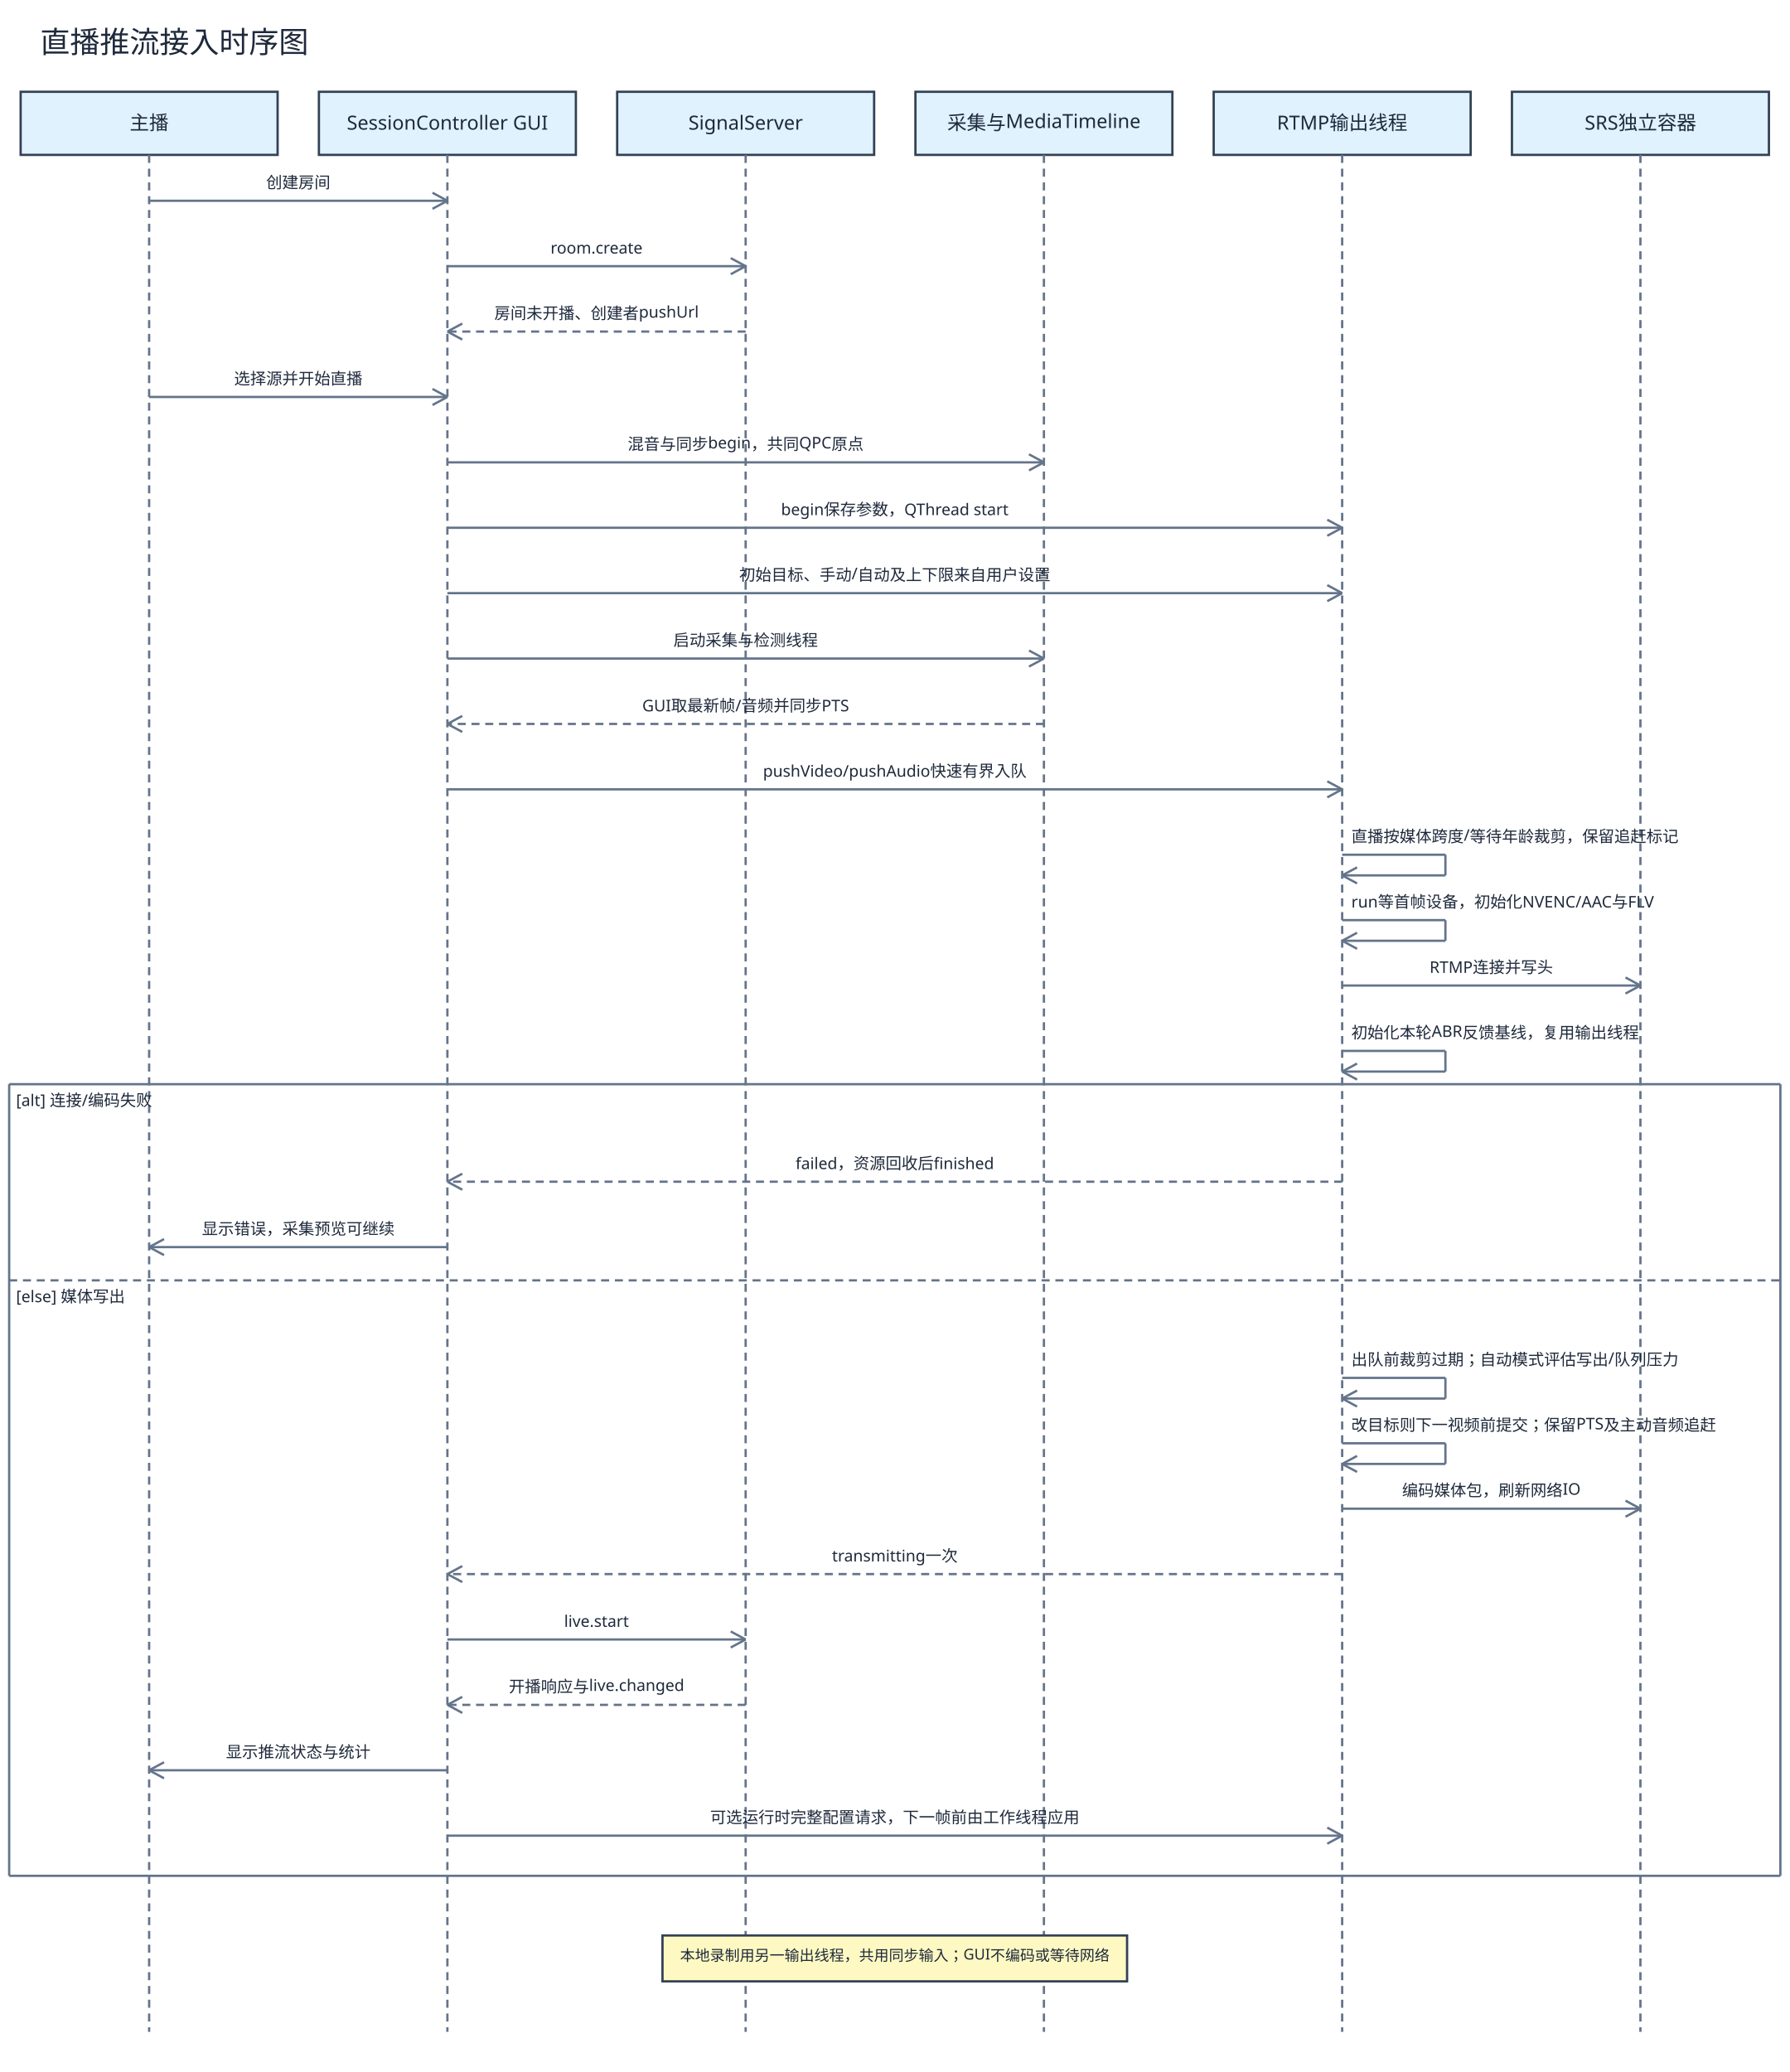
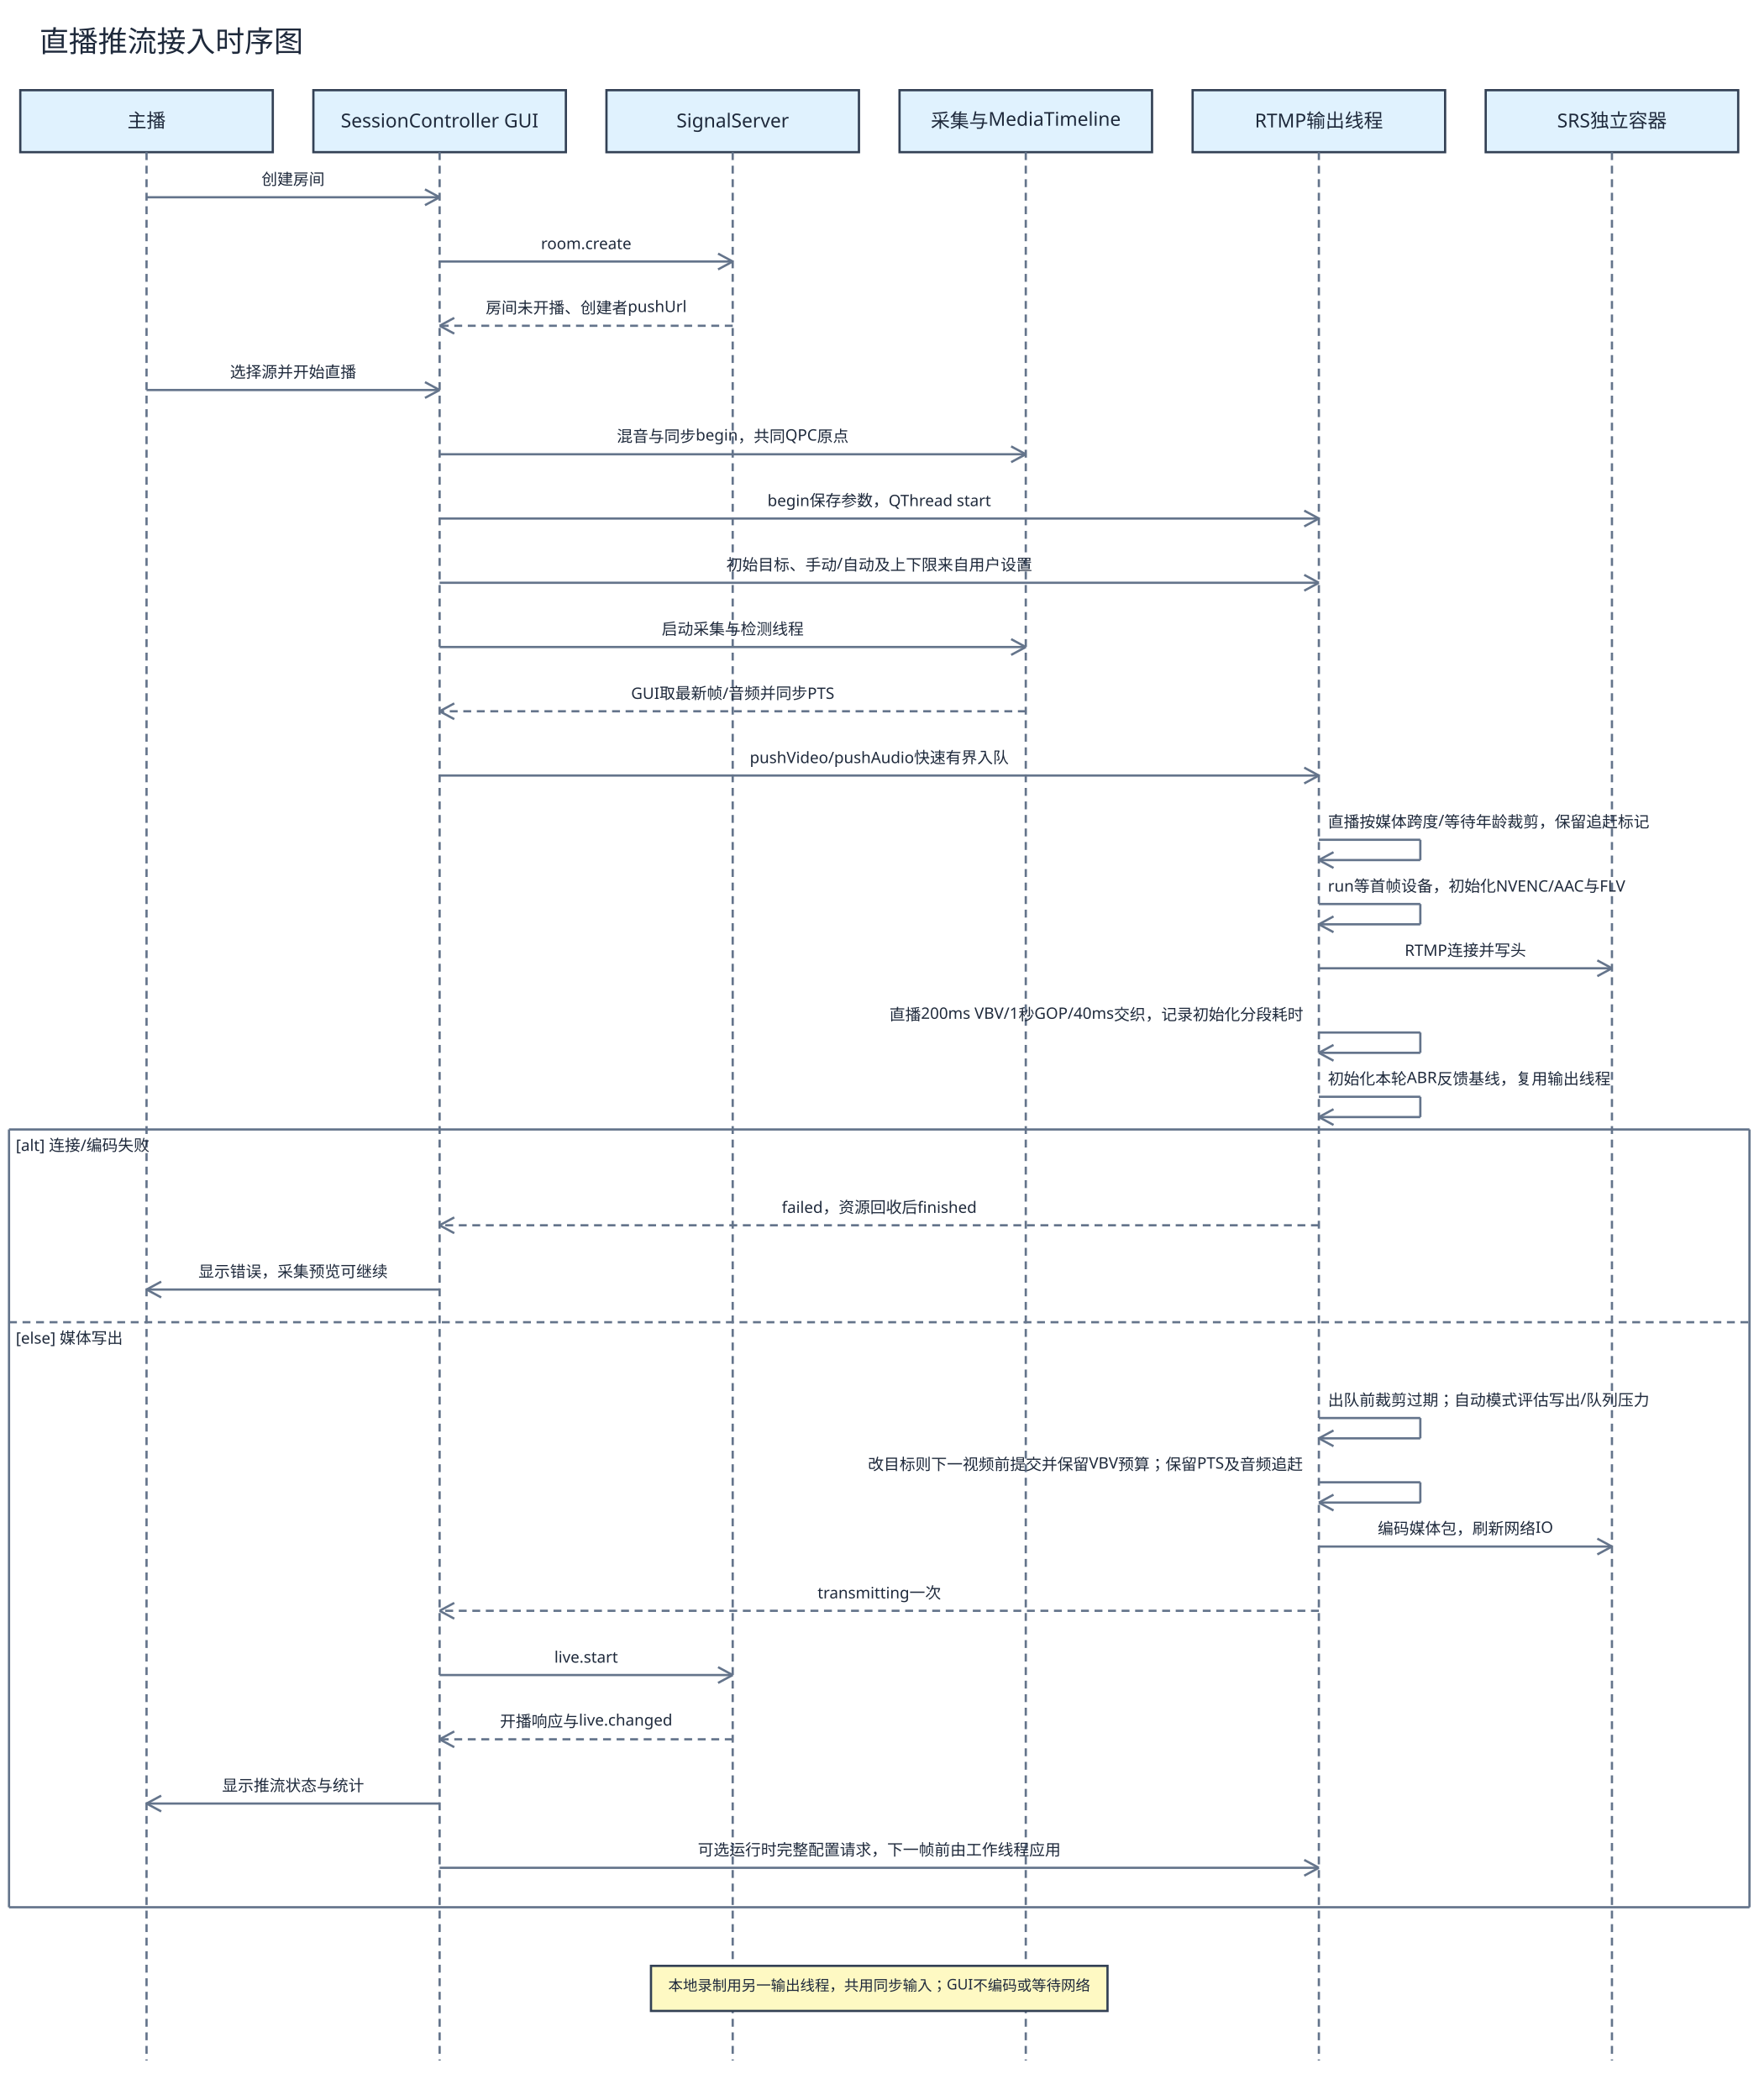
- <svg xmlns="http://www.w3.org/2000/svg" width="1560" height="1806" viewBox="0 0 1560 1806">
+ <svg xmlns="http://www.w3.org/2000/svg" width="1560" height="1863" viewBox="0 0 1560 1863">
  <text x="35" y="46" fill="#1e293b" font-family="Microsoft YaHei, sans-serif" font-size="26" text-anchor="start">直播推流接入时序图</text>
  <rect x="18.0" y="80" width="224" height="55" fill="#e0f2fe" stroke="#334155" stroke-width="2" />
  <text x="130.0" y="113" fill="#1e293b" font-family="Microsoft YaHei, sans-serif" font-size="17" text-anchor="middle">主播</text>
-   <line x1="130.0" y1="135" x2="130.0" y2="1771" stroke="#64748b" stroke-width="2" stroke-dasharray="7 5" />
+   <line x1="130.0" y1="135" x2="130.0" y2="1828" stroke="#64748b" stroke-width="2" stroke-dasharray="7 5" />
  <rect x="278.0" y="80" width="224" height="55" fill="#e0f2fe" stroke="#334155" stroke-width="2" />
  <text x="390.0" y="113" fill="#1e293b" font-family="Microsoft YaHei, sans-serif" font-size="17" text-anchor="middle">SessionController GUI</text>
-   <line x1="390.0" y1="135" x2="390.0" y2="1771" stroke="#64748b" stroke-width="2" stroke-dasharray="7 5" />
+   <line x1="390.0" y1="135" x2="390.0" y2="1828" stroke="#64748b" stroke-width="2" stroke-dasharray="7 5" />
  <rect x="538.0" y="80" width="224" height="55" fill="#e0f2fe" stroke="#334155" stroke-width="2" />
  <text x="650.0" y="113" fill="#1e293b" font-family="Microsoft YaHei, sans-serif" font-size="17" text-anchor="middle">SignalServer</text>
-   <line x1="650.0" y1="135" x2="650.0" y2="1771" stroke="#64748b" stroke-width="2" stroke-dasharray="7 5" />
+   <line x1="650.0" y1="135" x2="650.0" y2="1828" stroke="#64748b" stroke-width="2" stroke-dasharray="7 5" />
  <rect x="798.0" y="80" width="224" height="55" fill="#e0f2fe" stroke="#334155" stroke-width="2" />
  <text x="910.0" y="113" fill="#1e293b" font-family="Microsoft YaHei, sans-serif" font-size="17" text-anchor="middle">采集与MediaTimeline</text>
-   <line x1="910.0" y1="135" x2="910.0" y2="1771" stroke="#64748b" stroke-width="2" stroke-dasharray="7 5" />
+   <line x1="910.0" y1="135" x2="910.0" y2="1828" stroke="#64748b" stroke-width="2" stroke-dasharray="7 5" />
  <rect x="1058.0" y="80" width="224" height="55" fill="#e0f2fe" stroke="#334155" stroke-width="2" />
  <text x="1170.0" y="113" fill="#1e293b" font-family="Microsoft YaHei, sans-serif" font-size="17" text-anchor="middle">RTMP输出线程</text>
-   <line x1="1170.0" y1="135" x2="1170.0" y2="1771" stroke="#64748b" stroke-width="2" stroke-dasharray="7 5" />
+   <line x1="1170.0" y1="135" x2="1170.0" y2="1828" stroke="#64748b" stroke-width="2" stroke-dasharray="7 5" />
  <rect x="1318.0" y="80" width="224" height="55" fill="#e0f2fe" stroke="#334155" stroke-width="2" />
  <text x="1430.0" y="113" fill="#1e293b" font-family="Microsoft YaHei, sans-serif" font-size="17" text-anchor="middle">SRS独立容器</text>
-   <line x1="1430.0" y1="135" x2="1430.0" y2="1771" stroke="#64748b" stroke-width="2" stroke-dasharray="7 5" />
+   <line x1="1430.0" y1="135" x2="1430.0" y2="1828" stroke="#64748b" stroke-width="2" stroke-dasharray="7 5" />
  <line x1="130.0" y1="175" x2="390.0" y2="175" stroke="#64748b" stroke-width="2" />
  <line x1="390.0" y1="175" x2="377.0" y2="182.0" stroke="#64748b" stroke-width="2" />
  <line x1="390.0" y1="175" x2="377.0" y2="168.0" stroke="#64748b" stroke-width="2" />
  <text x="260.0" y="164" fill="#1e293b" font-family="Microsoft YaHei, sans-serif" font-size="14" text-anchor="middle">创建房间</text>
  <line x1="390.0" y1="232" x2="650.0" y2="232" stroke="#64748b" stroke-width="2" />
  <line x1="650.0" y1="232" x2="637.0" y2="239.0" stroke="#64748b" stroke-width="2" />
  <line x1="650.0" y1="232" x2="637.0" y2="225.0" stroke="#64748b" stroke-width="2" />
  <text x="520.0" y="221" fill="#1e293b" font-family="Microsoft YaHei, sans-serif" font-size="14" text-anchor="middle">room.create</text>
  <line x1="650.0" y1="289" x2="390.0" y2="289" stroke="#64748b" stroke-width="2" stroke-dasharray="7 5" />
  <line x1="390.0" y1="289" x2="403.0" y2="282.0" stroke="#64748b" stroke-width="2" />
  <line x1="390.0" y1="289" x2="403.0" y2="296.0" stroke="#64748b" stroke-width="2" />
  <text x="520.0" y="278" fill="#1e293b" font-family="Microsoft YaHei, sans-serif" font-size="14" text-anchor="middle">房间未开播、创建者pushUrl</text>
  <line x1="130.0" y1="346" x2="390.0" y2="346" stroke="#64748b" stroke-width="2" />
  <line x1="390.0" y1="346" x2="377.0" y2="353.0" stroke="#64748b" stroke-width="2" />
  <line x1="390.0" y1="346" x2="377.0" y2="339.0" stroke="#64748b" stroke-width="2" />
  <text x="260.0" y="335" fill="#1e293b" font-family="Microsoft YaHei, sans-serif" font-size="14" text-anchor="middle">选择源并开始直播</text>
  <line x1="390.0" y1="403" x2="910.0" y2="403" stroke="#64748b" stroke-width="2" />
  <line x1="910.0" y1="403" x2="897.0" y2="410.0" stroke="#64748b" stroke-width="2" />
  <line x1="910.0" y1="403" x2="897.0" y2="396.0" stroke="#64748b" stroke-width="2" />
  <text x="650.0" y="392" fill="#1e293b" font-family="Microsoft YaHei, sans-serif" font-size="14" text-anchor="middle">混音与同步begin，共同QPC原点</text>
  <line x1="390.0" y1="460" x2="1170.0" y2="460" stroke="#64748b" stroke-width="2" />
  <line x1="1170.0" y1="460" x2="1157.0" y2="467.0" stroke="#64748b" stroke-width="2" />
  <line x1="1170.0" y1="460" x2="1157.0" y2="453.0" stroke="#64748b" stroke-width="2" />
  <text x="780.0" y="449" fill="#1e293b" font-family="Microsoft YaHei, sans-serif" font-size="14" text-anchor="middle">begin保存参数，QThread start</text>
  <line x1="390.0" y1="517" x2="1170.0" y2="517" stroke="#64748b" stroke-width="2" />
  <line x1="1170.0" y1="517" x2="1157.0" y2="524.0" stroke="#64748b" stroke-width="2" />
  <line x1="1170.0" y1="517" x2="1157.0" y2="510.0" stroke="#64748b" stroke-width="2" />
  <text x="780.0" y="506" fill="#1e293b" font-family="Microsoft YaHei, sans-serif" font-size="14" text-anchor="middle">初始目标、手动/自动及上下限来自用户设置</text>
  <line x1="390.0" y1="574" x2="910.0" y2="574" stroke="#64748b" stroke-width="2" />
  <line x1="910.0" y1="574" x2="897.0" y2="581.0" stroke="#64748b" stroke-width="2" />
  <line x1="910.0" y1="574" x2="897.0" y2="567.0" stroke="#64748b" stroke-width="2" />
  <text x="650.0" y="563" fill="#1e293b" font-family="Microsoft YaHei, sans-serif" font-size="14" text-anchor="middle">启动采集与检测线程</text>
  <line x1="910.0" y1="631" x2="390.0" y2="631" stroke="#64748b" stroke-width="2" stroke-dasharray="7 5" />
  <line x1="390.0" y1="631" x2="403.0" y2="624.0" stroke="#64748b" stroke-width="2" />
  <line x1="390.0" y1="631" x2="403.0" y2="638.0" stroke="#64748b" stroke-width="2" />
  <text x="650.0" y="620" fill="#1e293b" font-family="Microsoft YaHei, sans-serif" font-size="14" text-anchor="middle">GUI取最新帧/音频并同步PTS</text>
  <line x1="390.0" y1="688" x2="1170.0" y2="688" stroke="#64748b" stroke-width="2" />
  <line x1="1170.0" y1="688" x2="1157.0" y2="695.0" stroke="#64748b" stroke-width="2" />
  <line x1="1170.0" y1="688" x2="1157.0" y2="681.0" stroke="#64748b" stroke-width="2" />
  <text x="780.0" y="677" fill="#1e293b" font-family="Microsoft YaHei, sans-serif" font-size="14" text-anchor="middle">pushVideo/pushAudio快速有界入队</text>
  <line x1="1170.0" y1="745" x2="1260.0" y2="745" stroke="#64748b" stroke-width="2" />
  <line x1="1260.0" y1="745" x2="1260.0" y2="763" stroke="#64748b" stroke-width="2" />
  <line x1="1260.0" y1="763" x2="1170.0" y2="763" stroke="#64748b" stroke-width="2" />
  <line x1="1170.0" y1="763" x2="1183.0" y2="756.0" stroke="#64748b" stroke-width="2" />
  <line x1="1170.0" y1="763" x2="1183.0" y2="770.0" stroke="#64748b" stroke-width="2" />
  <text x="1178.0" y="734" fill="#1e293b" font-family="Microsoft YaHei, sans-serif" font-size="14" text-anchor="start">直播按媒体跨度/等待年龄裁剪，保留追赶标记</text>
  <line x1="1170.0" y1="802" x2="1260.0" y2="802" stroke="#64748b" stroke-width="2" />
  <line x1="1260.0" y1="802" x2="1260.0" y2="820" stroke="#64748b" stroke-width="2" />
  <line x1="1260.0" y1="820" x2="1170.0" y2="820" stroke="#64748b" stroke-width="2" />
  <line x1="1170.0" y1="820" x2="1183.0" y2="813.0" stroke="#64748b" stroke-width="2" />
  <line x1="1170.0" y1="820" x2="1183.0" y2="827.0" stroke="#64748b" stroke-width="2" />
  <text x="1178.0" y="791" fill="#1e293b" font-family="Microsoft YaHei, sans-serif" font-size="14" text-anchor="start">run等首帧设备，初始化NVENC/AAC与FLV</text>
  <line x1="1170.0" y1="859" x2="1430.0" y2="859" stroke="#64748b" stroke-width="2" />
  <line x1="1430.0" y1="859" x2="1417.0" y2="866.0" stroke="#64748b" stroke-width="2" />
  <line x1="1430.0" y1="859" x2="1417.0" y2="852.0" stroke="#64748b" stroke-width="2" />
  <text x="1300.0" y="848" fill="#1e293b" font-family="Microsoft YaHei, sans-serif" font-size="14" text-anchor="middle">RTMP连接并写头</text>
  <line x1="1170.0" y1="916" x2="1260.0" y2="916" stroke="#64748b" stroke-width="2" />
  <line x1="1260.0" y1="916" x2="1260.0" y2="934" stroke="#64748b" stroke-width="2" />
  <line x1="1260.0" y1="934" x2="1170.0" y2="934" stroke="#64748b" stroke-width="2" />
  <line x1="1170.0" y1="934" x2="1183.0" y2="927.0" stroke="#64748b" stroke-width="2" />
  <line x1="1170.0" y1="934" x2="1183.0" y2="941.0" stroke="#64748b" stroke-width="2" />
-   <text x="1178.0" y="905" fill="#1e293b" font-family="Microsoft YaHei, sans-serif" font-size="14" text-anchor="start">初始化本轮ABR反馈基线，复用输出线程</text>
-   <text x="14" y="964" fill="#1e293b" font-family="Microsoft YaHei, sans-serif" font-size="14" text-anchor="start">[alt] 连接/编码失败</text>
-   <line x1="8" y1="945" x2="1552" y2="945" stroke="#64748b" stroke-width="2" />
-   <line x1="1170.0" y1="1030" x2="390.0" y2="1030" stroke="#64748b" stroke-width="2" stroke-dasharray="7 5" />
-   <line x1="390.0" y1="1030" x2="403.0" y2="1023.0" stroke="#64748b" stroke-width="2" />
-   <line x1="390.0" y1="1030" x2="403.0" y2="1037.0" stroke="#64748b" stroke-width="2" />
-   <text x="780.0" y="1019" fill="#1e293b" font-family="Microsoft YaHei, sans-serif" font-size="14" text-anchor="middle">failed，资源回收后finished</text>
-   <line x1="390.0" y1="1087" x2="130.0" y2="1087" stroke="#64748b" stroke-width="2" />
-   <line x1="130.0" y1="1087" x2="143.0" y2="1080.0" stroke="#64748b" stroke-width="2" />
-   <line x1="130.0" y1="1087" x2="143.0" y2="1094.0" stroke="#64748b" stroke-width="2" />
-   <text x="260.0" y="1076" fill="#1e293b" font-family="Microsoft YaHei, sans-serif" font-size="14" text-anchor="middle">显示错误，采集预览可继续</text>
-   <line x1="8" y1="1116" x2="1552" y2="1116" stroke="#64748b" stroke-width="2" stroke-dasharray="7 5" />
-   <text x="14" y="1135" fill="#1e293b" font-family="Microsoft YaHei, sans-serif" font-size="14" text-anchor="start">[else] 媒体写出</text>
-   <line x1="1170.0" y1="1201" x2="1260.0" y2="1201" stroke="#64748b" stroke-width="2" />
-   <line x1="1260.0" y1="1201" x2="1260.0" y2="1219" stroke="#64748b" stroke-width="2" />
-   <line x1="1260.0" y1="1219" x2="1170.0" y2="1219" stroke="#64748b" stroke-width="2" />
-   <line x1="1170.0" y1="1219" x2="1183.0" y2="1212.0" stroke="#64748b" stroke-width="2" />
-   <line x1="1170.0" y1="1219" x2="1183.0" y2="1226.0" stroke="#64748b" stroke-width="2" />
-   <text x="1178.0" y="1190" fill="#1e293b" font-family="Microsoft YaHei, sans-serif" font-size="14" text-anchor="start">出队前裁剪过期；自动模式评估写出/队列压力</text>
+   <text x="789.0" y="905" fill="#1e293b" font-family="Microsoft YaHei, sans-serif" font-size="14" text-anchor="start">直播200ms VBV/1秒GOP/40ms交织，记录初始化分段耗时</text>
+   <line x1="1170.0" y1="973" x2="1260.0" y2="973" stroke="#64748b" stroke-width="2" />
+   <line x1="1260.0" y1="973" x2="1260.0" y2="991" stroke="#64748b" stroke-width="2" />
+   <line x1="1260.0" y1="991" x2="1170.0" y2="991" stroke="#64748b" stroke-width="2" />
+   <line x1="1170.0" y1="991" x2="1183.0" y2="984.0" stroke="#64748b" stroke-width="2" />
+   <line x1="1170.0" y1="991" x2="1183.0" y2="998.0" stroke="#64748b" stroke-width="2" />
+   <text x="1178.0" y="962" fill="#1e293b" font-family="Microsoft YaHei, sans-serif" font-size="14" text-anchor="start">初始化本轮ABR反馈基线，复用输出线程</text>
+   <text x="14" y="1021" fill="#1e293b" font-family="Microsoft YaHei, sans-serif" font-size="14" text-anchor="start">[alt] 连接/编码失败</text>
+   <line x1="8" y1="1002" x2="1552" y2="1002" stroke="#64748b" stroke-width="2" />
+   <line x1="1170.0" y1="1087" x2="390.0" y2="1087" stroke="#64748b" stroke-width="2" stroke-dasharray="7 5" />
+   <line x1="390.0" y1="1087" x2="403.0" y2="1080.0" stroke="#64748b" stroke-width="2" />
+   <line x1="390.0" y1="1087" x2="403.0" y2="1094.0" stroke="#64748b" stroke-width="2" />
+   <text x="780.0" y="1076" fill="#1e293b" font-family="Microsoft YaHei, sans-serif" font-size="14" text-anchor="middle">failed，资源回收后finished</text>
+   <line x1="390.0" y1="1144" x2="130.0" y2="1144" stroke="#64748b" stroke-width="2" />
+   <line x1="130.0" y1="1144" x2="143.0" y2="1137.0" stroke="#64748b" stroke-width="2" />
+   <line x1="130.0" y1="1144" x2="143.0" y2="1151.0" stroke="#64748b" stroke-width="2" />
+   <text x="260.0" y="1133" fill="#1e293b" font-family="Microsoft YaHei, sans-serif" font-size="14" text-anchor="middle">显示错误，采集预览可继续</text>
+   <line x1="8" y1="1173" x2="1552" y2="1173" stroke="#64748b" stroke-width="2" stroke-dasharray="7 5" />
+   <text x="14" y="1192" fill="#1e293b" font-family="Microsoft YaHei, sans-serif" font-size="14" text-anchor="start">[else] 媒体写出</text>
  <line x1="1170.0" y1="1258" x2="1260.0" y2="1258" stroke="#64748b" stroke-width="2" />
  <line x1="1260.0" y1="1258" x2="1260.0" y2="1276" stroke="#64748b" stroke-width="2" />
  <line x1="1260.0" y1="1276" x2="1170.0" y2="1276" stroke="#64748b" stroke-width="2" />
  <line x1="1170.0" y1="1276" x2="1183.0" y2="1269.0" stroke="#64748b" stroke-width="2" />
  <line x1="1170.0" y1="1276" x2="1183.0" y2="1283.0" stroke="#64748b" stroke-width="2" />
-   <text x="1178.0" y="1247" fill="#1e293b" font-family="Microsoft YaHei, sans-serif" font-size="14" text-anchor="start">改目标则下一视频前提交；保留PTS及主动音频追赶</text>
-   <line x1="1170.0" y1="1315" x2="1430.0" y2="1315" stroke="#64748b" stroke-width="2" />
-   <line x1="1430.0" y1="1315" x2="1417.0" y2="1322.0" stroke="#64748b" stroke-width="2" />
-   <line x1="1430.0" y1="1315" x2="1417.0" y2="1308.0" stroke="#64748b" stroke-width="2" />
-   <text x="1300.0" y="1304" fill="#1e293b" font-family="Microsoft YaHei, sans-serif" font-size="14" text-anchor="middle">编码媒体包，刷新网络IO</text>
-   <line x1="1170.0" y1="1372" x2="390.0" y2="1372" stroke="#64748b" stroke-width="2" stroke-dasharray="7 5" />
-   <line x1="390.0" y1="1372" x2="403.0" y2="1365.0" stroke="#64748b" stroke-width="2" />
-   <line x1="390.0" y1="1372" x2="403.0" y2="1379.0" stroke="#64748b" stroke-width="2" />
-   <text x="780.0" y="1361" fill="#1e293b" font-family="Microsoft YaHei, sans-serif" font-size="14" text-anchor="middle">transmitting一次</text>
-   <line x1="390.0" y1="1429" x2="650.0" y2="1429" stroke="#64748b" stroke-width="2" />
-   <line x1="650.0" y1="1429" x2="637.0" y2="1436.0" stroke="#64748b" stroke-width="2" />
-   <line x1="650.0" y1="1429" x2="637.0" y2="1422.0" stroke="#64748b" stroke-width="2" />
-   <text x="520.0" y="1418" fill="#1e293b" font-family="Microsoft YaHei, sans-serif" font-size="14" text-anchor="middle">live.start</text>
-   <line x1="650.0" y1="1486" x2="390.0" y2="1486" stroke="#64748b" stroke-width="2" stroke-dasharray="7 5" />
-   <line x1="390.0" y1="1486" x2="403.0" y2="1479.0" stroke="#64748b" stroke-width="2" />
-   <line x1="390.0" y1="1486" x2="403.0" y2="1493.0" stroke="#64748b" stroke-width="2" />
-   <text x="520.0" y="1475" fill="#1e293b" font-family="Microsoft YaHei, sans-serif" font-size="14" text-anchor="middle">开播响应与live.changed</text>
-   <line x1="390.0" y1="1543" x2="130.0" y2="1543" stroke="#64748b" stroke-width="2" />
-   <line x1="130.0" y1="1543" x2="143.0" y2="1536.0" stroke="#64748b" stroke-width="2" />
-   <line x1="130.0" y1="1543" x2="143.0" y2="1550.0" stroke="#64748b" stroke-width="2" />
-   <text x="260.0" y="1532" fill="#1e293b" font-family="Microsoft YaHei, sans-serif" font-size="14" text-anchor="middle">显示推流状态与统计</text>
-   <line x1="390.0" y1="1600" x2="1170.0" y2="1600" stroke="#64748b" stroke-width="2" />
-   <line x1="1170.0" y1="1600" x2="1157.0" y2="1607.0" stroke="#64748b" stroke-width="2" />
-   <line x1="1170.0" y1="1600" x2="1157.0" y2="1593.0" stroke="#64748b" stroke-width="2" />
-   <text x="780.0" y="1589" fill="#1e293b" font-family="Microsoft YaHei, sans-serif" font-size="14" text-anchor="middle">可选运行时完整配置请求，下一帧前由工作线程应用</text>
-   <line x1="8" y1="945" x2="8" y2="1635" stroke="#64748b" stroke-width="2" />
-   <line x1="1552" y1="945" x2="1552" y2="1635" stroke="#64748b" stroke-width="2" />
-   <line x1="8" y1="1635" x2="1552" y2="1635" stroke="#64748b" stroke-width="2" />
-   <rect x="577.5" y="1687" width="405.0" height="40" fill="#fef9c3" stroke="#334155" stroke-width="2" />
-   <text x="780.0" y="1709" fill="#1e293b" font-family="Microsoft YaHei, sans-serif" font-size="13" text-anchor="middle">本地录制用另一输出线程，共用同步输入；GUI不编码或等待网络</text>
+   <text x="1178.0" y="1247" fill="#1e293b" font-family="Microsoft YaHei, sans-serif" font-size="14" text-anchor="start">出队前裁剪过期；自动模式评估写出/队列压力</text>
+   <line x1="1170.0" y1="1315" x2="1260.0" y2="1315" stroke="#64748b" stroke-width="2" />
+   <line x1="1260.0" y1="1315" x2="1260.0" y2="1333" stroke="#64748b" stroke-width="2" />
+   <line x1="1260.0" y1="1333" x2="1170.0" y2="1333" stroke="#64748b" stroke-width="2" />
+   <line x1="1170.0" y1="1333" x2="1183.0" y2="1326.0" stroke="#64748b" stroke-width="2" />
+   <line x1="1170.0" y1="1333" x2="1183.0" y2="1340.0" stroke="#64748b" stroke-width="2" />
+   <text x="770.0" y="1304" fill="#1e293b" font-family="Microsoft YaHei, sans-serif" font-size="14" text-anchor="start">改目标则下一视频前提交并保留VBV预算；保留PTS及音频追赶</text>
+   <line x1="1170.0" y1="1372" x2="1430.0" y2="1372" stroke="#64748b" stroke-width="2" />
+   <line x1="1430.0" y1="1372" x2="1417.0" y2="1379.0" stroke="#64748b" stroke-width="2" />
+   <line x1="1430.0" y1="1372" x2="1417.0" y2="1365.0" stroke="#64748b" stroke-width="2" />
+   <text x="1300.0" y="1361" fill="#1e293b" font-family="Microsoft YaHei, sans-serif" font-size="14" text-anchor="middle">编码媒体包，刷新网络IO</text>
+   <line x1="1170.0" y1="1429" x2="390.0" y2="1429" stroke="#64748b" stroke-width="2" stroke-dasharray="7 5" />
+   <line x1="390.0" y1="1429" x2="403.0" y2="1422.0" stroke="#64748b" stroke-width="2" />
+   <line x1="390.0" y1="1429" x2="403.0" y2="1436.0" stroke="#64748b" stroke-width="2" />
+   <text x="780.0" y="1418" fill="#1e293b" font-family="Microsoft YaHei, sans-serif" font-size="14" text-anchor="middle">transmitting一次</text>
+   <line x1="390.0" y1="1486" x2="650.0" y2="1486" stroke="#64748b" stroke-width="2" />
+   <line x1="650.0" y1="1486" x2="637.0" y2="1493.0" stroke="#64748b" stroke-width="2" />
+   <line x1="650.0" y1="1486" x2="637.0" y2="1479.0" stroke="#64748b" stroke-width="2" />
+   <text x="520.0" y="1475" fill="#1e293b" font-family="Microsoft YaHei, sans-serif" font-size="14" text-anchor="middle">live.start</text>
+   <line x1="650.0" y1="1543" x2="390.0" y2="1543" stroke="#64748b" stroke-width="2" stroke-dasharray="7 5" />
+   <line x1="390.0" y1="1543" x2="403.0" y2="1536.0" stroke="#64748b" stroke-width="2" />
+   <line x1="390.0" y1="1543" x2="403.0" y2="1550.0" stroke="#64748b" stroke-width="2" />
+   <text x="520.0" y="1532" fill="#1e293b" font-family="Microsoft YaHei, sans-serif" font-size="14" text-anchor="middle">开播响应与live.changed</text>
+   <line x1="390.0" y1="1600" x2="130.0" y2="1600" stroke="#64748b" stroke-width="2" />
+   <line x1="130.0" y1="1600" x2="143.0" y2="1593.0" stroke="#64748b" stroke-width="2" />
+   <line x1="130.0" y1="1600" x2="143.0" y2="1607.0" stroke="#64748b" stroke-width="2" />
+   <text x="260.0" y="1589" fill="#1e293b" font-family="Microsoft YaHei, sans-serif" font-size="14" text-anchor="middle">显示推流状态与统计</text>
+   <line x1="390.0" y1="1657" x2="1170.0" y2="1657" stroke="#64748b" stroke-width="2" />
+   <line x1="1170.0" y1="1657" x2="1157.0" y2="1664.0" stroke="#64748b" stroke-width="2" />
+   <line x1="1170.0" y1="1657" x2="1157.0" y2="1650.0" stroke="#64748b" stroke-width="2" />
+   <text x="780.0" y="1646" fill="#1e293b" font-family="Microsoft YaHei, sans-serif" font-size="14" text-anchor="middle">可选运行时完整配置请求，下一帧前由工作线程应用</text>
+   <line x1="8" y1="1002" x2="8" y2="1692" stroke="#64748b" stroke-width="2" />
+   <line x1="1552" y1="1002" x2="1552" y2="1692" stroke="#64748b" stroke-width="2" />
+   <line x1="8" y1="1692" x2="1552" y2="1692" stroke="#64748b" stroke-width="2" />
+   <rect x="577.5" y="1744" width="405.0" height="40" fill="#fef9c3" stroke="#334155" stroke-width="2" />
+   <text x="780.0" y="1766" fill="#1e293b" font-family="Microsoft YaHei, sans-serif" font-size="13" text-anchor="middle">本地录制用另一输出线程，共用同步输入；GUI不编码或等待网络</text>
</svg>
